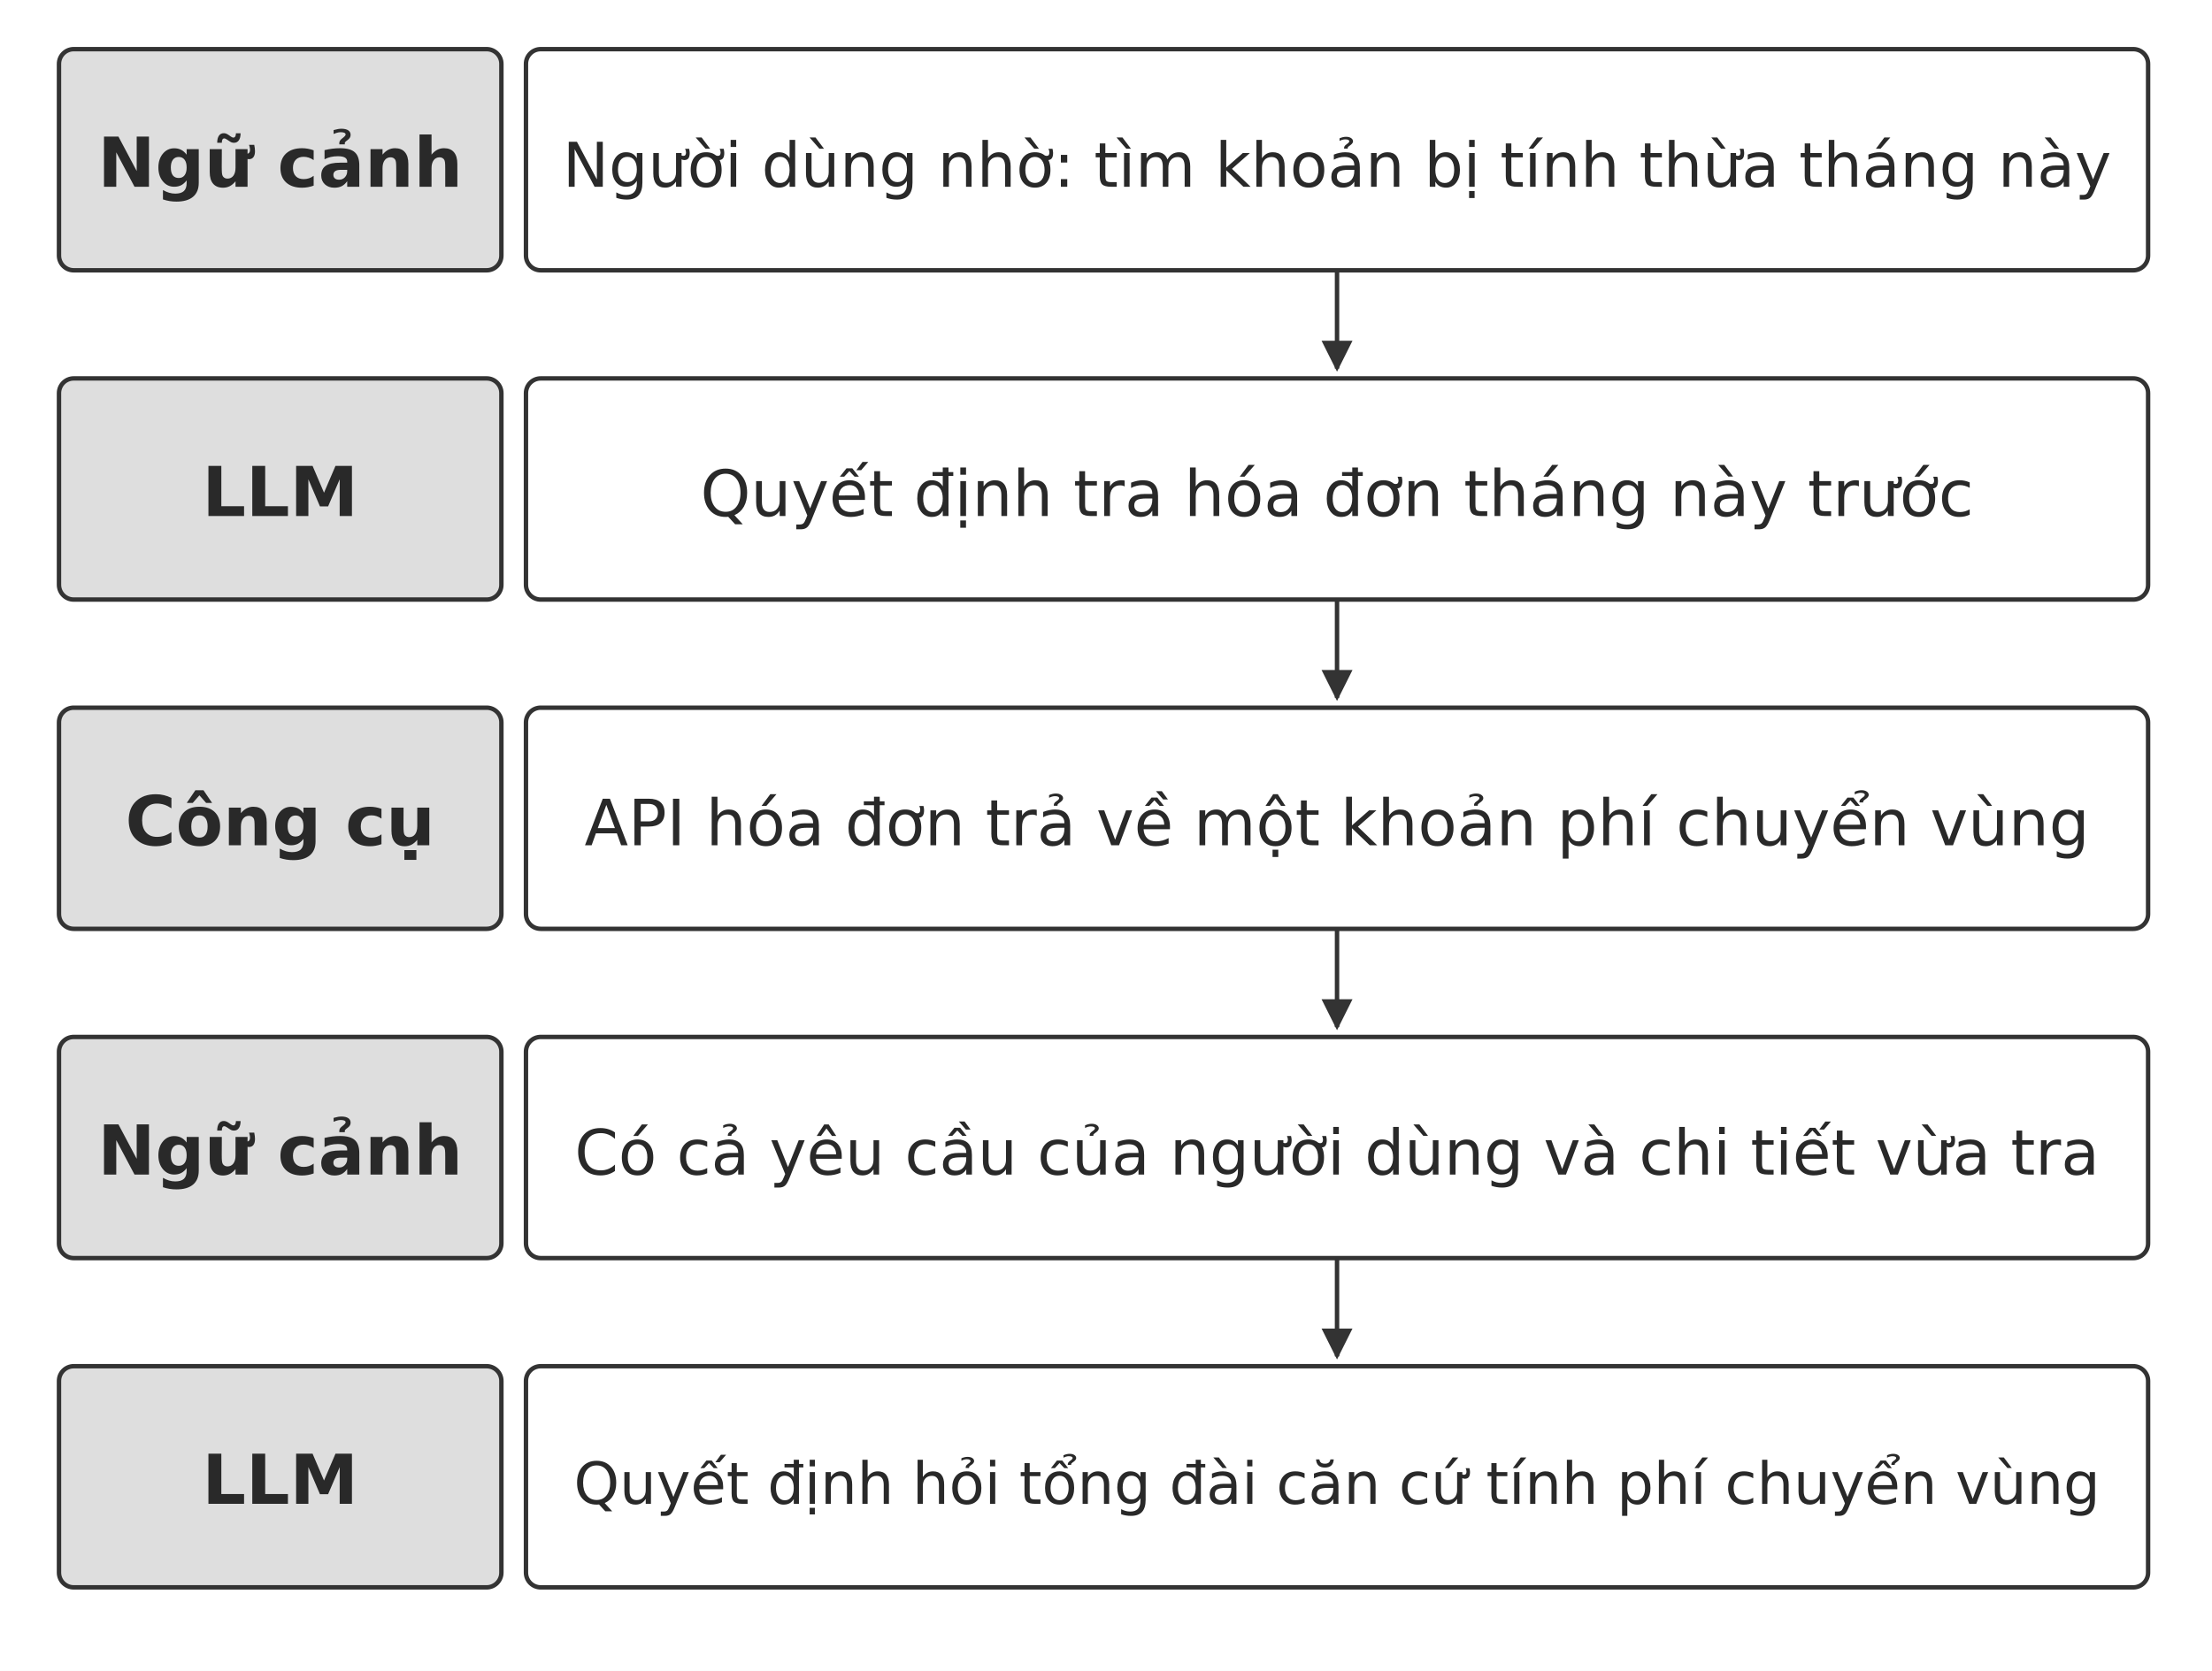
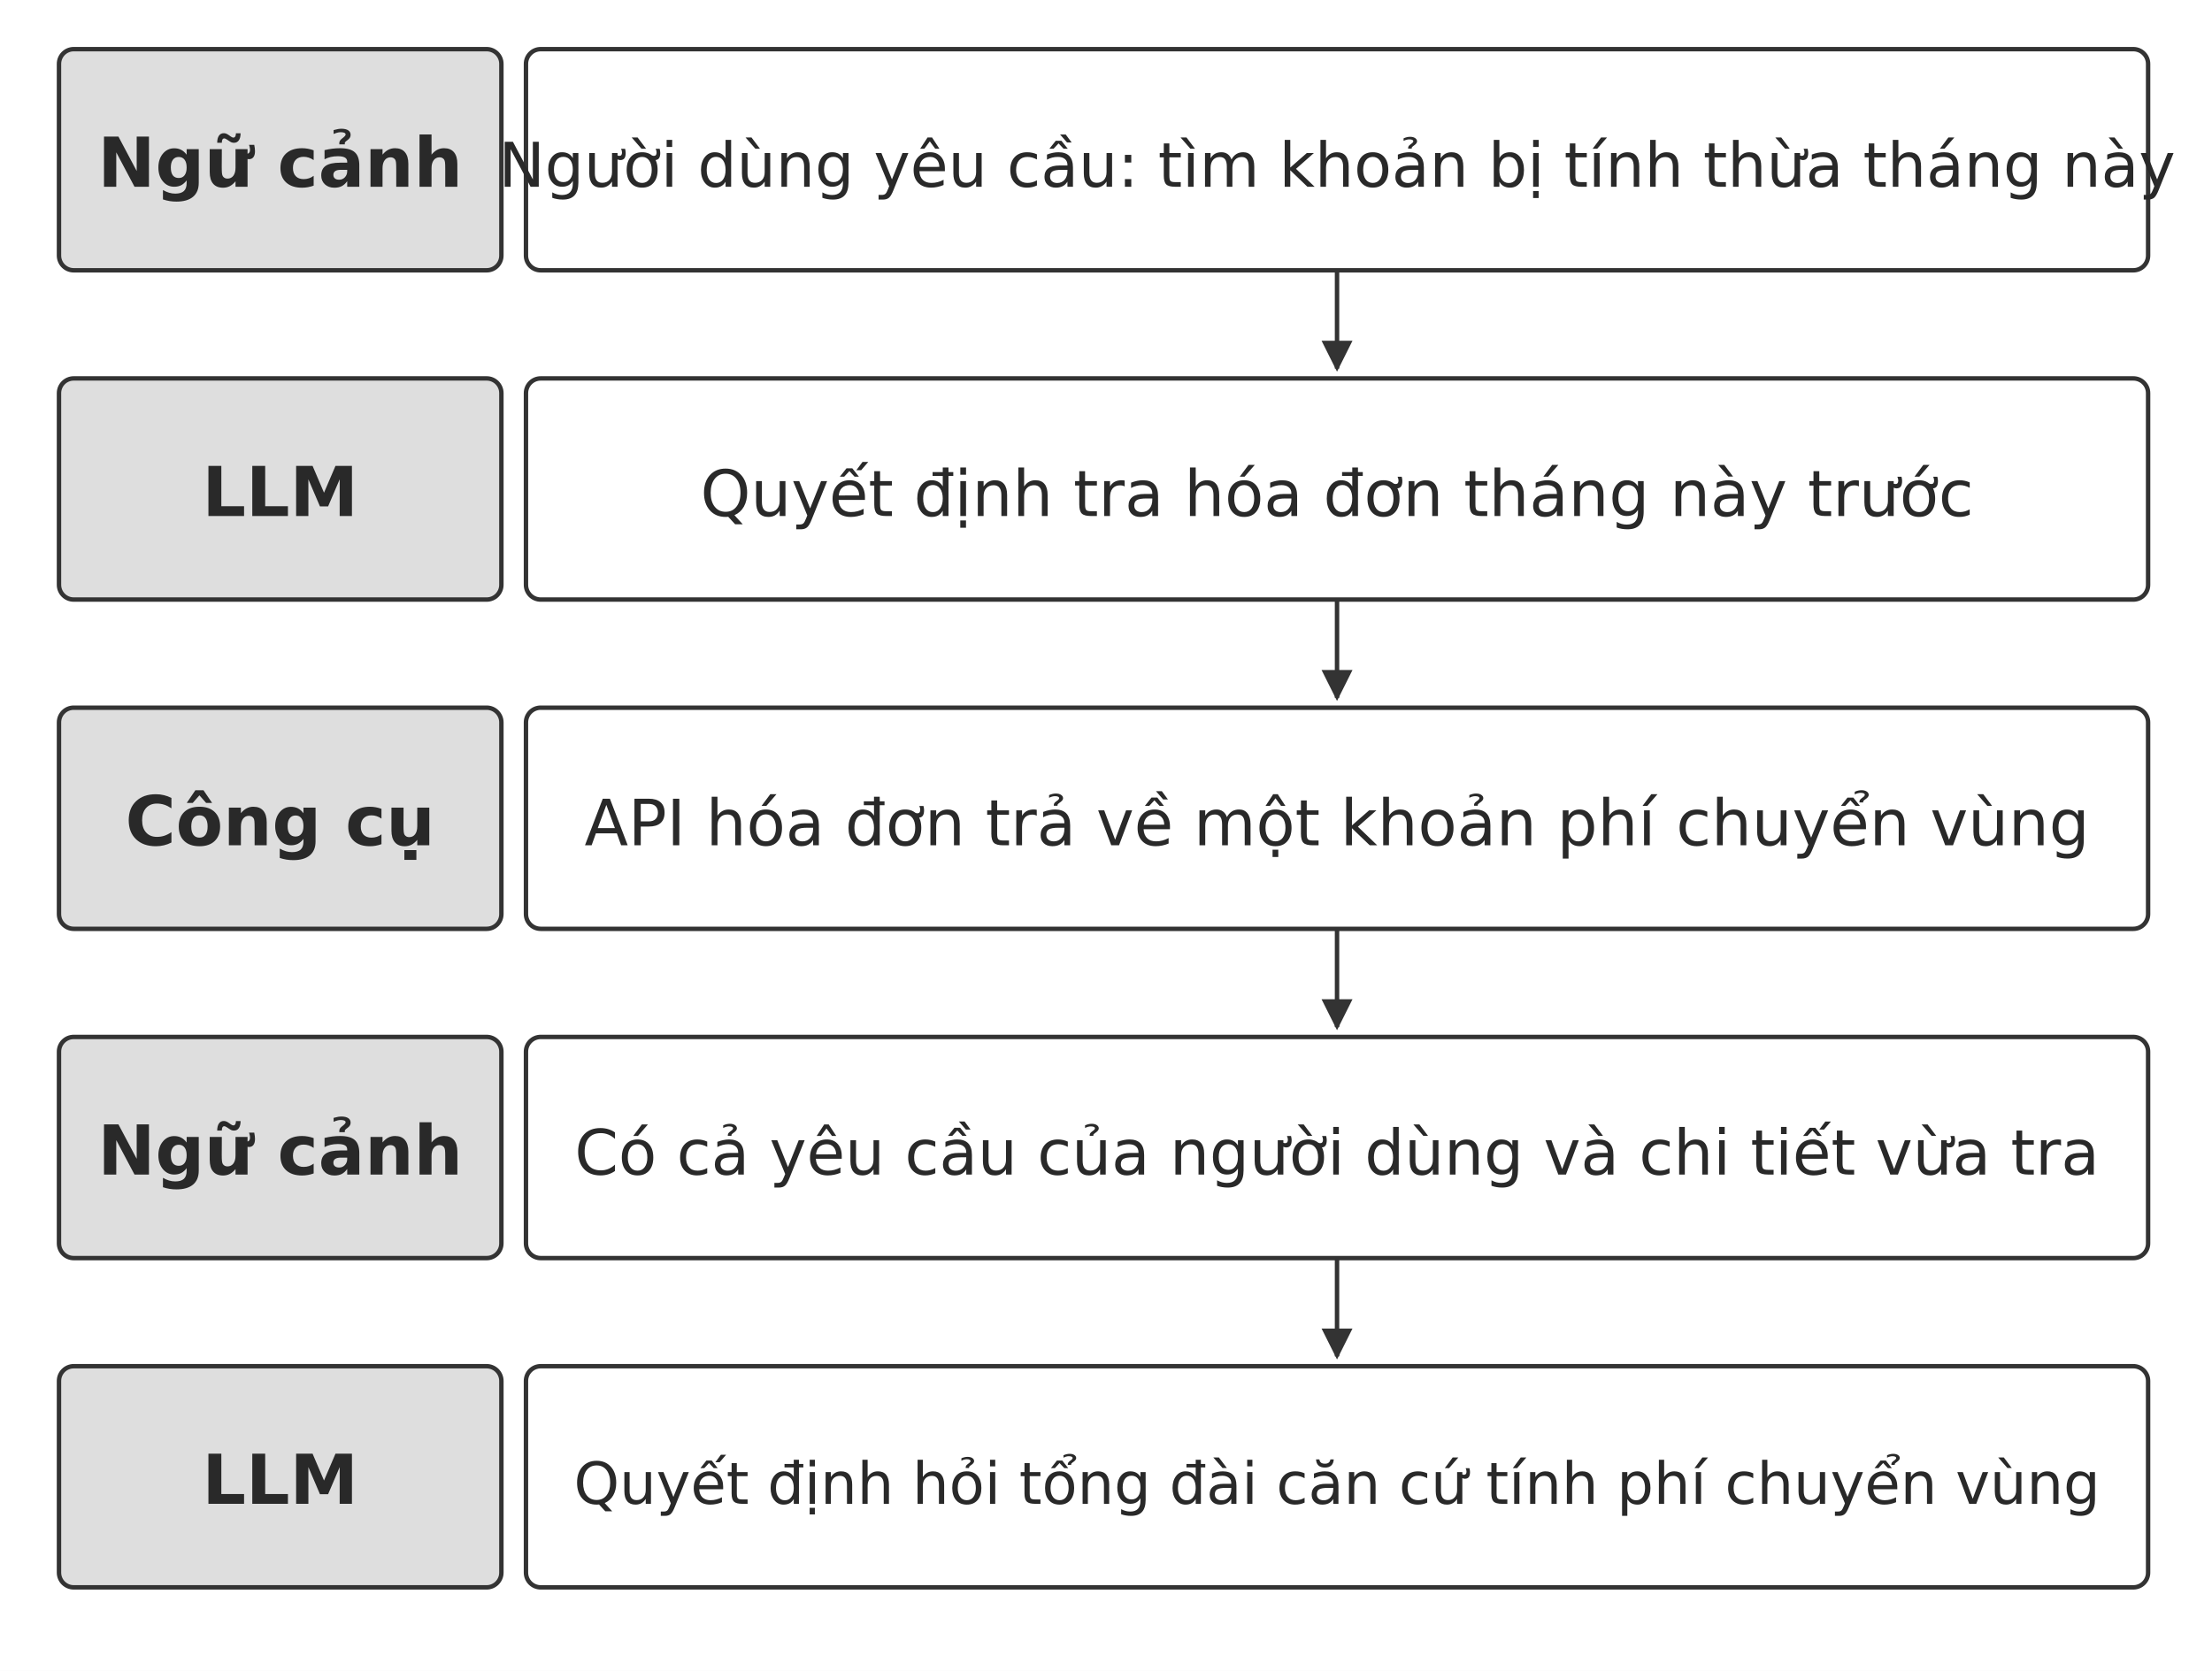
<svg xmlns="http://www.w3.org/2000/svg" width="106.000mm" height="80.089mm" viewBox="0 0 900 680" role="img" aria-labelledby="title desc">
  <defs>
    <marker id="arrow" viewBox="0 0 10 10" refX="9" refY="5" markerWidth="7" markerHeight="7" orient="auto-start-reverse">
      <path d="M0 0 L10 5 L0 10 Z" fill="#333333" />
    </marker>
  </defs>
  <rect width="900" height="680" fill="#ffffff" y="0" />
  <rect x="24" y="20" width="180" height="90" rx="6" fill="#dedede" stroke="#333333" stroke-width="1.8" />
  <rect x="214" y="20" width="660" height="90" rx="6" fill="#ffffff" stroke="#333333" stroke-width="1.8" />
  <text x="114" y="76" text-anchor="middle" font-family="&quot;DejaVu Sans&quot;, Arial, &quot;Helvetica Neue&quot;, sans-serif" font-size="28.0" font-weight="700" fill="#292929">Ngữ cảnh</text>
-   <text x="544" y="76" text-anchor="middle" font-family="&quot;DejaVu Sans&quot;, Arial, &quot;Helvetica Neue&quot;, sans-serif" font-size="25.1" font-weight="400" fill="#292929">Người dùng nhờ: tìm khoản bị tính thừa tháng này</text>
+   <text x="544" y="76" text-anchor="middle" font-family="&quot;DejaVu Sans&quot;, Arial, &quot;Helvetica Neue&quot;, sans-serif" font-size="25.1" font-weight="400" fill="#292929">Người dùng yêu cầu: tìm khoản bị tính thừa tháng này</text>
  <path d="M544 110 L544 150" fill="none" stroke="#333333" stroke-width="1.8" marker-end="url(#arrow)" />
  <rect x="24" y="154" width="180" height="90" rx="6" fill="#dedede" stroke="#333333" stroke-width="1.8" />
  <rect x="214" y="154" width="660" height="90" rx="6" fill="#ffffff" stroke="#333333" stroke-width="1.8" />
  <text x="114" y="210" text-anchor="middle" font-family="&quot;DejaVu Sans&quot;, Arial, &quot;Helvetica Neue&quot;, sans-serif" font-size="28.0" font-weight="700" fill="#292929">LLM</text>
  <text x="544" y="210" text-anchor="middle" font-family="&quot;DejaVu Sans&quot;, Arial, &quot;Helvetica Neue&quot;, sans-serif" font-size="26.0" font-weight="400" fill="#292929">Quyết định tra hóa đơn tháng này trước</text>
  <path d="M544 244 L544 284" fill="none" stroke="#333333" stroke-width="1.8" marker-end="url(#arrow)" />
  <rect x="24" y="288" width="180" height="90" rx="6" fill="#dedede" stroke="#333333" stroke-width="1.8" />
  <rect x="214" y="288" width="660" height="90" rx="6" fill="#ffffff" stroke="#333333" stroke-width="1.8" />
  <text x="114" y="344" text-anchor="middle" font-family="&quot;DejaVu Sans&quot;, Arial, &quot;Helvetica Neue&quot;, sans-serif" font-size="28.0" font-weight="700" fill="#292929">Công cụ</text>
  <text x="544" y="344" text-anchor="middle" font-family="&quot;DejaVu Sans&quot;, Arial, &quot;Helvetica Neue&quot;, sans-serif" font-size="26.0" font-weight="400" fill="#292929">API hóa đơn trả về một khoản phí chuyển vùng</text>
  <path d="M544 378 L544 418" fill="none" stroke="#333333" stroke-width="1.8" marker-end="url(#arrow)" />
  <rect x="24" y="422" width="180" height="90" rx="6" fill="#dedede" stroke="#333333" stroke-width="1.8" />
  <rect x="214" y="422" width="660" height="90" rx="6" fill="#ffffff" stroke="#333333" stroke-width="1.8" />
  <text x="114" y="478" text-anchor="middle" font-family="&quot;DejaVu Sans&quot;, Arial, &quot;Helvetica Neue&quot;, sans-serif" font-size="28.0" font-weight="700" fill="#292929">Ngữ cảnh</text>
  <text x="544" y="478" text-anchor="middle" font-family="&quot;DejaVu Sans&quot;, Arial, &quot;Helvetica Neue&quot;, sans-serif" font-size="25.5" font-weight="400" fill="#292929">Có cả yêu cầu của người dùng và chi tiết vừa tra</text>
  <path d="M544 512 L544 552" fill="none" stroke="#333333" stroke-width="1.8" marker-end="url(#arrow)" />
  <rect x="24" y="556" width="180" height="90" rx="6" fill="#dedede" stroke="#333333" stroke-width="1.8" />
  <rect x="214" y="556" width="660" height="90" rx="6" fill="#ffffff" stroke="#333333" stroke-width="1.8" />
  <text x="114" y="612" text-anchor="middle" font-family="&quot;DejaVu Sans&quot;, Arial, &quot;Helvetica Neue&quot;, sans-serif" font-size="28.0" font-weight="700" fill="#292929">LLM</text>
  <text x="544" y="612" text-anchor="middle" font-family="&quot;DejaVu Sans&quot;, Arial, &quot;Helvetica Neue&quot;, sans-serif" font-size="23.6" font-weight="400" fill="#292929">Quyết định hỏi tổng đài căn cứ tính phí chuyển vùng</text>
  <defs />
</svg>
